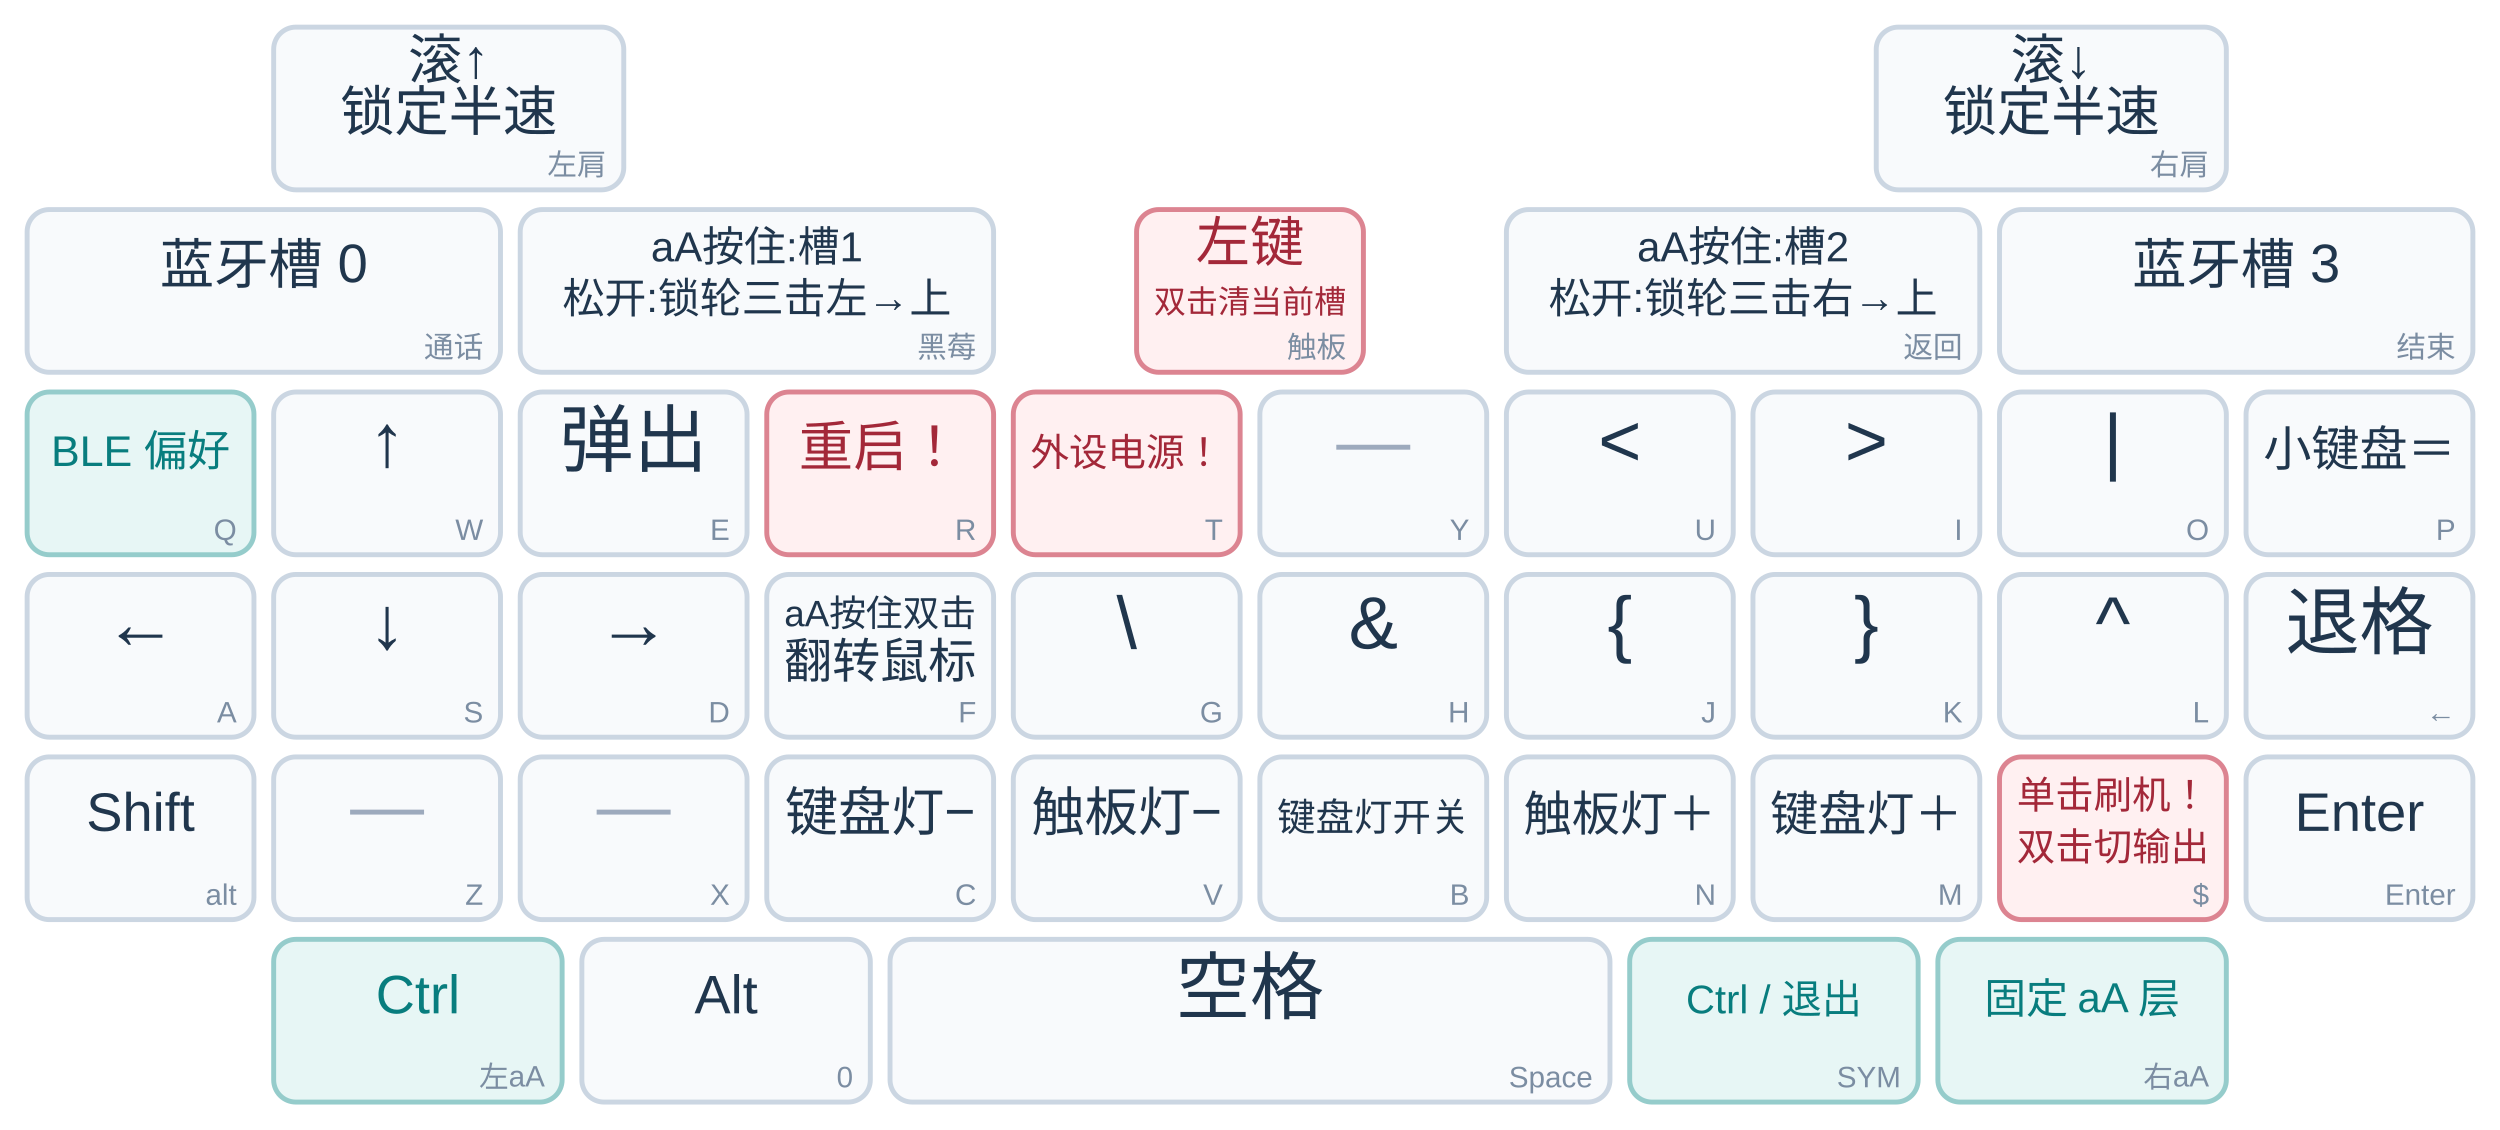
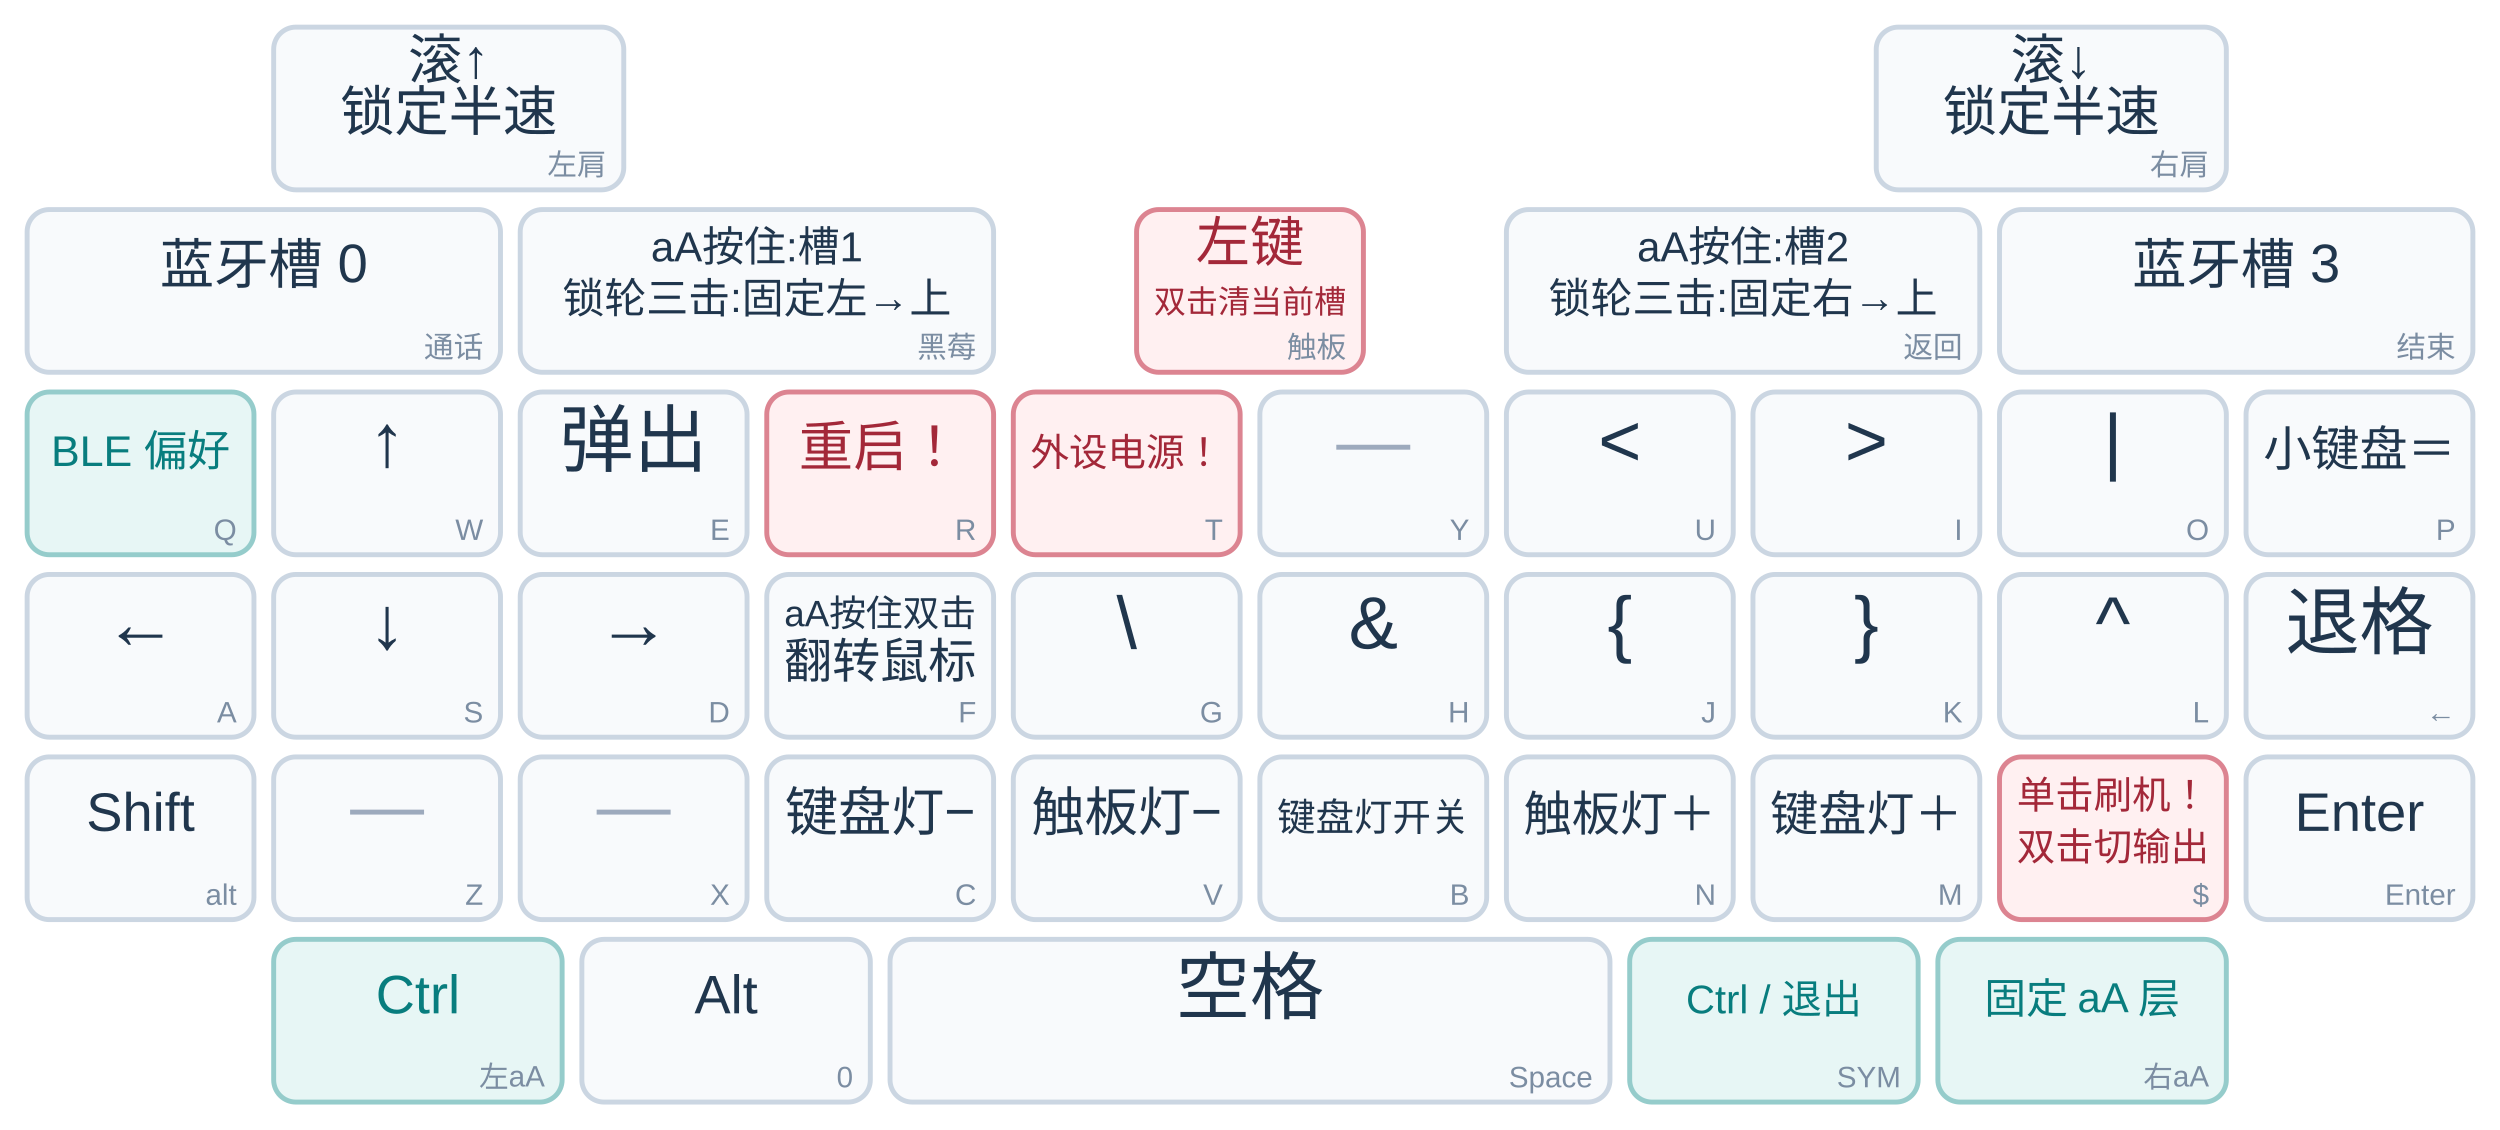
<svg xmlns="http://www.w3.org/2000/svg" viewBox="-7 -7 1014 458" role="img" aria-label="upper complete keymap">
  <g data-key="0" data-binding="&amp;aa_scroll_shoulder SCRL_UP">
    <rect x="104" y="4.0" width="142" height="66.0" rx="9" fill="#f8fafc" stroke="#cbd6e2" stroke-width="2" />
    <text x="175.0" y="25.0" text-anchor="middle" font-size="22" fill="#20364d" font-family="ManualHan,Arial,sans-serif">滚↑</text>
    <text x="175.0" y="46.0" text-anchor="middle" font-size="22" fill="#20364d" font-family="ManualHan,Arial,sans-serif">锁定半速</text>
    <text x="239" y="64.0" text-anchor="end" font-size="12" fill="#7b8da2" font-family="ManualHan,Arial,sans-serif">左肩</text>
  </g>
  <g data-key="1" data-binding="&amp;aa_scroll_shoulder SCRL_DOWN">
    <rect x="754" y="4.0" width="142" height="66.0" rx="9" fill="#f8fafc" stroke="#cbd6e2" stroke-width="2" />
    <text x="825.0" y="25.0" text-anchor="middle" font-size="22" fill="#20364d" font-family="ManualHan,Arial,sans-serif">滚↓</text>
    <text x="825.0" y="46.0" text-anchor="middle" font-size="22" fill="#20364d" font-family="ManualHan,Arial,sans-serif">锁定半速</text>
    <text x="889" y="64.0" text-anchor="end" font-size="12" fill="#7b8da2" font-family="ManualHan,Arial,sans-serif">右肩</text>
  </g>
  <g data-key="2" data-binding="&amp;bt BT_SEL 0">
    <rect x="4" y="78.0" width="192" height="66.0" rx="9" fill="#f8fafc" stroke="#cbd6e2" stroke-width="2" />
    <text x="100.0" y="108.0" text-anchor="middle" font-size="22" fill="#20364d" font-family="ManualHan,Arial,sans-serif">蓝牙槽 0</text>
    <text x="189" y="138.0" text-anchor="end" font-size="12" fill="#7b8da2" font-family="ManualHan,Arial,sans-serif">通话</text>
  </g>
  <g data-key="3" data-binding="&amp;aa_scroll_gesture_key">
    <rect x="204" y="78.0" width="192" height="66.0" rx="9" fill="#f8fafc" stroke="#cbd6e2" stroke-width="2" />
    <text x="300.0" y="99.0" text-anchor="middle" font-size="17" fill="#20364d" font-family="ManualHan,Arial,sans-serif">aA按住:槽1</text>
-     <text x="300.0" y="120.0" text-anchor="middle" font-size="17" fill="#20364d" font-family="ManualHan,Arial,sans-serif">松开:锁轮三击左→上</text>
+     <text x="300.0" y="120.0" text-anchor="middle" font-size="17" fill="#20364d" font-family="ManualHan,Arial,sans-serif">锁轮三击:固定左→上</text>
    <text x="389" y="138.0" text-anchor="end" font-size="12" fill="#7b8da2" font-family="ManualHan,Arial,sans-serif">黑莓</text>
  </g>
  <g data-key="4" data-binding="&amp;td0">
    <rect x="454" y="78.0" width="92" height="66.0" rx="9" fill="#fff0f1" stroke="#dc8491" stroke-width="2" />
    <text x="500.0" y="99.0" text-anchor="middle" font-size="22" fill="#a32839" font-family="ManualHan,Arial,sans-serif">左键</text>
    <text x="500.0" y="120.0" text-anchor="middle" font-size="13.0" fill="#a32839" font-family="ManualHan,Arial,sans-serif">双击清当前槽</text>
    <text x="539" y="138.0" text-anchor="end" font-size="12" fill="#7b8da2" font-family="ManualHan,Arial,sans-serif">触板</text>
  </g>
  <g data-key="5" data-binding="&amp;aa_scroll_gesture_key">
    <rect x="604" y="78.0" width="192" height="66.0" rx="9" fill="#f8fafc" stroke="#cbd6e2" stroke-width="2" />
    <text x="700.0" y="99.0" text-anchor="middle" font-size="17" fill="#20364d" font-family="ManualHan,Arial,sans-serif">aA按住:槽2</text>
-     <text x="700.0" y="120.0" text-anchor="middle" font-size="17" fill="#20364d" font-family="ManualHan,Arial,sans-serif">松开:锁轮三击右→上</text>
+     <text x="700.0" y="120.0" text-anchor="middle" font-size="17" fill="#20364d" font-family="ManualHan,Arial,sans-serif">锁轮三击:固定右→上</text>
    <text x="789" y="138.0" text-anchor="end" font-size="12" fill="#7b8da2" font-family="ManualHan,Arial,sans-serif">返回</text>
  </g>
  <g data-key="6" data-binding="&amp;bt BT_SEL 3">
    <rect x="804" y="78.0" width="192" height="66.0" rx="9" fill="#f8fafc" stroke="#cbd6e2" stroke-width="2" />
    <text x="900.0" y="108.0" text-anchor="middle" font-size="22" fill="#20364d" font-family="ManualHan,Arial,sans-serif">蓝牙槽 3</text>
    <text x="989" y="138.0" text-anchor="end" font-size="12" fill="#7b8da2" font-family="ManualHan,Arial,sans-serif">结束</text>
  </g>
  <g data-key="7" data-binding="&amp;out OUT_BLE">
    <rect x="4" y="152.0" width="92" height="66.0" rx="9" fill="#e7f6f5" stroke="#95cccb" stroke-width="2" />
    <text x="50.0" y="182.0" text-anchor="middle" font-size="17.41" fill="#087d7e" font-family="ManualHan,Arial,sans-serif">BLE 偏好</text>
    <text x="89" y="212.0" text-anchor="end" font-size="12" fill="#7b8da2" font-family="ManualHan,Arial,sans-serif">Q</text>
  </g>
  <g data-key="8" data-binding="&amp;kp UP">
    <rect x="104" y="152.0" width="92" height="66.0" rx="9" fill="#f8fafc" stroke="#cbd6e2" stroke-width="2" />
    <text x="150.0" y="182.0" text-anchor="middle" font-size="30" fill="#20364d" font-family="ManualHan,Arial,sans-serif">↑</text>
    <text x="189" y="212.0" text-anchor="end" font-size="12" fill="#7b8da2" font-family="ManualHan,Arial,sans-serif">W</text>
  </g>
  <g data-key="9" data-binding="&amp;kp C_EJECT">
    <rect x="204" y="152.0" width="92" height="66.0" rx="9" fill="#f8fafc" stroke="#cbd6e2" stroke-width="2" />
    <text x="250.0" y="182.0" text-anchor="middle" font-size="30" fill="#20364d" font-family="ManualHan,Arial,sans-serif">弹出</text>
    <text x="289" y="212.0" text-anchor="end" font-size="12" fill="#7b8da2" font-family="ManualHan,Arial,sans-serif">E</text>
  </g>
  <g data-key="10" data-binding="&amp;sys_reset">
    <rect x="304" y="152.0" width="92" height="66.0" rx="9" fill="#fff0f1" stroke="#dc8491" stroke-width="2" />
    <text x="350.0" y="182.0" text-anchor="middle" font-size="22" fill="#a32839" font-family="ManualHan,Arial,sans-serif">重启！</text>
    <text x="389" y="212.0" text-anchor="end" font-size="12" fill="#7b8da2" font-family="ManualHan,Arial,sans-serif">R</text>
  </g>
  <g data-key="11" data-binding="&amp;ext_power EP_TOG">
    <rect x="404" y="152.0" width="92" height="66.0" rx="9" fill="#fff0f1" stroke="#dc8491" stroke-width="2" />
    <text x="450.0" y="182.0" text-anchor="middle" font-size="15.6" fill="#a32839" font-family="ManualHan,Arial,sans-serif">外设电源！</text>
    <text x="489" y="212.0" text-anchor="end" font-size="12" fill="#7b8da2" font-family="ManualHan,Arial,sans-serif">T</text>
  </g>
  <g data-key="12" data-binding="&amp;none">
    <rect x="504" y="152.0" width="92" height="66.0" rx="9" fill="#f8fafc" stroke="#cbd6e2" stroke-width="2" />
    <text x="550.0" y="182.0" text-anchor="middle" font-size="30" fill="#9daabd" font-family="ManualHan,Arial,sans-serif">—</text>
    <text x="589" y="212.0" text-anchor="end" font-size="12" fill="#7b8da2" font-family="ManualHan,Arial,sans-serif">Y</text>
  </g>
  <g data-key="13" data-binding="&amp;kp LT">
    <rect x="604" y="152.0" width="92" height="66.0" rx="9" fill="#f8fafc" stroke="#cbd6e2" stroke-width="2" />
    <text x="650.0" y="182.0" text-anchor="middle" font-size="30" fill="#20364d" font-family="ManualHan,Arial,sans-serif">&lt;</text>
    <text x="689" y="212.0" text-anchor="end" font-size="12" fill="#7b8da2" font-family="ManualHan,Arial,sans-serif">U</text>
  </g>
  <g data-key="14" data-binding="&amp;kp GT">
    <rect x="704" y="152.0" width="92" height="66.0" rx="9" fill="#f8fafc" stroke="#cbd6e2" stroke-width="2" />
    <text x="750.0" y="182.0" text-anchor="middle" font-size="30" fill="#20364d" font-family="ManualHan,Arial,sans-serif">&gt;</text>
    <text x="789" y="212.0" text-anchor="end" font-size="12" fill="#7b8da2" font-family="ManualHan,Arial,sans-serif">I</text>
  </g>
  <g data-key="15" data-binding="&amp;kp PIPE">
    <rect x="804" y="152.0" width="92" height="66.0" rx="9" fill="#f8fafc" stroke="#cbd6e2" stroke-width="2" />
    <text x="850.0" y="182.0" text-anchor="middle" font-size="30" fill="#20364d" font-family="ManualHan,Arial,sans-serif">|</text>
    <text x="889" y="212.0" text-anchor="end" font-size="12" fill="#7b8da2" font-family="ManualHan,Arial,sans-serif">O</text>
  </g>
  <g data-key="16" data-binding="&amp;kp KP_EQUAL">
    <rect x="904" y="152.0" width="92" height="66.0" rx="9" fill="#f8fafc" stroke="#cbd6e2" stroke-width="2" />
    <text x="950.0" y="182.0" text-anchor="middle" font-size="19.5" fill="#20364d" font-family="ManualHan,Arial,sans-serif">小键盘＝</text>
    <text x="989" y="212.0" text-anchor="end" font-size="12" fill="#7b8da2" font-family="ManualHan,Arial,sans-serif">P</text>
  </g>
  <g data-key="17" data-binding="&amp;kp LEFT">
    <rect x="4" y="226.0" width="92" height="66.0" rx="9" fill="#f8fafc" stroke="#cbd6e2" stroke-width="2" />
    <text x="50.0" y="256.0" text-anchor="middle" font-size="30" fill="#20364d" font-family="ManualHan,Arial,sans-serif">←</text>
    <text x="89" y="286.0" text-anchor="end" font-size="12" fill="#7b8da2" font-family="ManualHan,Arial,sans-serif">A</text>
  </g>
  <g data-key="18" data-binding="&amp;kp DOWN">
    <rect x="104" y="226.0" width="92" height="66.0" rx="9" fill="#f8fafc" stroke="#cbd6e2" stroke-width="2" />
    <text x="150.0" y="256.0" text-anchor="middle" font-size="30" fill="#20364d" font-family="ManualHan,Arial,sans-serif">↓</text>
    <text x="189" y="286.0" text-anchor="end" font-size="12" fill="#7b8da2" font-family="ManualHan,Arial,sans-serif">S</text>
  </g>
  <g data-key="19" data-binding="&amp;kp RIGHT">
    <rect x="204" y="226.0" width="92" height="66.0" rx="9" fill="#f8fafc" stroke="#cbd6e2" stroke-width="2" />
    <text x="250.0" y="256.0" text-anchor="middle" font-size="30" fill="#20364d" font-family="ManualHan,Arial,sans-serif">→</text>
    <text x="289" y="286.0" text-anchor="end" font-size="12" fill="#7b8da2" font-family="ManualHan,Arial,sans-serif">D</text>
  </g>
  <g data-key="20" data-binding="&amp;aa_scroll_gesture_key">
    <rect x="304" y="226.0" width="92" height="66.0" rx="9" fill="#f8fafc" stroke="#cbd6e2" stroke-width="2" />
    <text x="350.0" y="247.0" text-anchor="middle" font-size="14.89" fill="#20364d" font-family="ManualHan,Arial,sans-serif">aA按住双击</text>
    <text x="350.0" y="268.0" text-anchor="middle" font-size="19.5" fill="#20364d" font-family="ManualHan,Arial,sans-serif">翻转鼠标</text>
    <text x="389" y="286.0" text-anchor="end" font-size="12" fill="#7b8da2" font-family="ManualHan,Arial,sans-serif">F</text>
  </g>
  <g data-key="21" data-binding="&amp;kp BSLH">
    <rect x="404" y="226.0" width="92" height="66.0" rx="9" fill="#f8fafc" stroke="#cbd6e2" stroke-width="2" />
    <text x="450.0" y="256.0" text-anchor="middle" font-size="30" fill="#20364d" font-family="ManualHan,Arial,sans-serif">\</text>
    <text x="489" y="286.0" text-anchor="end" font-size="12" fill="#7b8da2" font-family="ManualHan,Arial,sans-serif">G</text>
  </g>
  <g data-key="22" data-binding="&amp;kp AMPS">
    <rect x="504" y="226.0" width="92" height="66.0" rx="9" fill="#f8fafc" stroke="#cbd6e2" stroke-width="2" />
    <text x="550.0" y="256.0" text-anchor="middle" font-size="30" fill="#20364d" font-family="ManualHan,Arial,sans-serif">&amp;</text>
    <text x="589" y="286.0" text-anchor="end" font-size="12" fill="#7b8da2" font-family="ManualHan,Arial,sans-serif">H</text>
  </g>
  <g data-key="23" data-binding="&amp;kp LBRC">
    <rect x="604" y="226.0" width="92" height="66.0" rx="9" fill="#f8fafc" stroke="#cbd6e2" stroke-width="2" />
    <text x="650.0" y="256.0" text-anchor="middle" font-size="30" fill="#20364d" font-family="ManualHan,Arial,sans-serif">{</text>
    <text x="689" y="286.0" text-anchor="end" font-size="12" fill="#7b8da2" font-family="ManualHan,Arial,sans-serif">J</text>
  </g>
  <g data-key="24" data-binding="&amp;kp RBRC">
    <rect x="704" y="226.0" width="92" height="66.0" rx="9" fill="#f8fafc" stroke="#cbd6e2" stroke-width="2" />
    <text x="750.0" y="256.0" text-anchor="middle" font-size="30" fill="#20364d" font-family="ManualHan,Arial,sans-serif">}</text>
    <text x="789" y="286.0" text-anchor="end" font-size="12" fill="#7b8da2" font-family="ManualHan,Arial,sans-serif">K</text>
  </g>
  <g data-key="25" data-binding="&amp;kp CARET">
    <rect x="804" y="226.0" width="92" height="66.0" rx="9" fill="#f8fafc" stroke="#cbd6e2" stroke-width="2" />
    <text x="850.0" y="256.0" text-anchor="middle" font-size="30" fill="#20364d" font-family="ManualHan,Arial,sans-serif">^</text>
    <text x="889" y="286.0" text-anchor="end" font-size="12" fill="#7b8da2" font-family="ManualHan,Arial,sans-serif">L</text>
  </g>
  <g data-key="26" data-binding="&amp;kp BSPC">
    <rect x="904" y="226.0" width="92" height="66.0" rx="9" fill="#f8fafc" stroke="#cbd6e2" stroke-width="2" />
    <text x="950.0" y="256.0" text-anchor="middle" font-size="30" fill="#20364d" font-family="ManualHan,Arial,sans-serif">退格</text>
    <text x="989" y="286.0" text-anchor="end" font-size="12" fill="#7b8da2" font-family="ManualHan,Arial,sans-serif">←</text>
  </g>
  <g data-key="27" data-binding="&amp;kp LSHFT">
    <rect x="4" y="300.0" width="92" height="66.0" rx="9" fill="#f8fafc" stroke="#cbd6e2" stroke-width="2" />
    <text x="50.0" y="330.0" text-anchor="middle" font-size="22" fill="#20364d" font-family="ManualHan,Arial,sans-serif">Shift</text>
    <text x="89" y="360.0" text-anchor="end" font-size="12" fill="#7b8da2" font-family="ManualHan,Arial,sans-serif">alt</text>
  </g>
  <g data-key="28" data-binding="&amp;none">
    <rect x="104" y="300.0" width="92" height="66.0" rx="9" fill="#f8fafc" stroke="#cbd6e2" stroke-width="2" />
    <text x="150.0" y="330.0" text-anchor="middle" font-size="30" fill="#9daabd" font-family="ManualHan,Arial,sans-serif">—</text>
    <text x="189" y="360.0" text-anchor="end" font-size="12" fill="#7b8da2" font-family="ManualHan,Arial,sans-serif">Z</text>
  </g>
  <g data-key="29" data-binding="&amp;none">
    <rect x="204" y="300.0" width="92" height="66.0" rx="9" fill="#f8fafc" stroke="#cbd6e2" stroke-width="2" />
    <text x="250.0" y="330.0" text-anchor="middle" font-size="30" fill="#9daabd" font-family="ManualHan,Arial,sans-serif">—</text>
    <text x="289" y="360.0" text-anchor="end" font-size="12" fill="#7b8da2" font-family="ManualHan,Arial,sans-serif">X</text>
  </g>
  <g data-key="30" data-binding="&amp;rgb_ug RGB_BRD">
    <rect x="304" y="300.0" width="92" height="66.0" rx="9" fill="#f8fafc" stroke="#cbd6e2" stroke-width="2" />
    <text x="350.0" y="330.0" text-anchor="middle" font-size="21.55" fill="#20364d" font-family="ManualHan,Arial,sans-serif">键盘灯−</text>
    <text x="389" y="360.0" text-anchor="end" font-size="12" fill="#7b8da2" font-family="ManualHan,Arial,sans-serif">C</text>
  </g>
  <g data-key="31" data-binding="&amp;bl BL_DEC">
    <rect x="404" y="300.0" width="92" height="66.0" rx="9" fill="#f8fafc" stroke="#cbd6e2" stroke-width="2" />
    <text x="450.0" y="330.0" text-anchor="middle" font-size="21.55" fill="#20364d" font-family="ManualHan,Arial,sans-serif">触板灯−</text>
    <text x="489" y="360.0" text-anchor="end" font-size="12" fill="#7b8da2" font-family="ManualHan,Arial,sans-serif">V</text>
  </g>
  <g data-key="32" data-binding="&amp;rgb_ug RGB_TOG">
    <rect x="504" y="300.0" width="92" height="66.0" rx="9" fill="#f8fafc" stroke="#cbd6e2" stroke-width="2" />
    <text x="550.0" y="330.0" text-anchor="middle" font-size="15.6" fill="#20364d" font-family="ManualHan,Arial,sans-serif">键盘灯开关</text>
    <text x="589" y="360.0" text-anchor="end" font-size="12" fill="#7b8da2" font-family="ManualHan,Arial,sans-serif">B</text>
  </g>
  <g data-key="33" data-binding="&amp;bl BL_INC">
    <rect x="604" y="300.0" width="92" height="66.0" rx="9" fill="#f8fafc" stroke="#cbd6e2" stroke-width="2" />
    <text x="650.0" y="330.0" text-anchor="middle" font-size="19.5" fill="#20364d" font-family="ManualHan,Arial,sans-serif">触板灯＋</text>
    <text x="689" y="360.0" text-anchor="end" font-size="12" fill="#7b8da2" font-family="ManualHan,Arial,sans-serif">N</text>
  </g>
  <g data-key="34" data-binding="&amp;rgb_ug RGB_BRI">
    <rect x="704" y="300.0" width="92" height="66.0" rx="9" fill="#f8fafc" stroke="#cbd6e2" stroke-width="2" />
    <text x="750.0" y="330.0" text-anchor="middle" font-size="19.5" fill="#20364d" font-family="ManualHan,Arial,sans-serif">键盘灯＋</text>
    <text x="789" y="360.0" text-anchor="end" font-size="12" fill="#7b8da2" font-family="ManualHan,Arial,sans-serif">M</text>
  </g>
  <g data-key="35" data-binding="&amp;td_boot_out">
    <rect x="804" y="300.0" width="92" height="66.0" rx="9" fill="#fff0f1" stroke="#dc8491" stroke-width="2" />
    <text x="850.0" y="321.0" text-anchor="middle" font-size="15.6" fill="#a32839" font-family="ManualHan,Arial,sans-serif">单击刷机！</text>
    <text x="850.0" y="342.0" text-anchor="middle" font-size="15.6" fill="#a32839" font-family="ManualHan,Arial,sans-serif">双击切输出</text>
    <text x="889" y="360.0" text-anchor="end" font-size="12" fill="#7b8da2" font-family="ManualHan,Arial,sans-serif">$</text>
  </g>
  <g data-key="36" data-binding="&amp;kp ENTER">
    <rect x="904" y="300.0" width="92" height="66.0" rx="9" fill="#f8fafc" stroke="#cbd6e2" stroke-width="2" />
    <text x="950.0" y="330.0" text-anchor="middle" font-size="22" fill="#20364d" font-family="ManualHan,Arial,sans-serif">Enter</text>
    <text x="989" y="360.0" text-anchor="end" font-size="12" fill="#7b8da2" font-family="ManualHan,Arial,sans-serif">Enter</text>
  </g>
  <g data-key="37" data-binding="&amp;kp LCTRL">
    <rect x="104" y="374.0" width="117" height="66.0" rx="9" fill="#e7f6f5" stroke="#95cccb" stroke-width="2" />
    <text x="162.5" y="404.0" text-anchor="middle" font-size="22" fill="#087d7e" font-family="ManualHan,Arial,sans-serif">Ctrl</text>
    <text x="214" y="434.0" text-anchor="end" font-size="12" fill="#7b8da2" font-family="ManualHan,Arial,sans-serif">左aA</text>
  </g>
  <g data-key="38" data-binding="&amp;kp LALT">
    <rect x="229" y="374.0" width="117" height="66.0" rx="9" fill="#f8fafc" stroke="#cbd6e2" stroke-width="2" />
    <text x="287.5" y="404.0" text-anchor="middle" font-size="22" fill="#20364d" font-family="ManualHan,Arial,sans-serif">Alt</text>
    <text x="339" y="434.0" text-anchor="end" font-size="12" fill="#7b8da2" font-family="ManualHan,Arial,sans-serif">0</text>
  </g>
  <g data-key="39" data-binding="&amp;kp SPACE">
    <rect x="354" y="374.0" width="292" height="66.0" rx="9" fill="#f8fafc" stroke="#cbd6e2" stroke-width="2" />
    <text x="500.0" y="404.0" text-anchor="middle" font-size="30" fill="#20364d" font-family="ManualHan,Arial,sans-serif">空格</text>
    <text x="639" y="434.0" text-anchor="end" font-size="12" fill="#7b8da2" font-family="ManualHan,Arial,sans-serif">Space</text>
  </g>
  <g data-key="40" data-binding="&amp;aa_sym_ctrl">
    <rect x="654" y="374.0" width="117" height="66.0" rx="9" fill="#e7f6f5" stroke="#95cccb" stroke-width="2" />
    <text x="712.5" y="404.0" text-anchor="middle" font-size="16.25" fill="#087d7e" font-family="ManualHan,Arial,sans-serif">Ctrl / 退出</text>
    <text x="764" y="434.0" text-anchor="end" font-size="12" fill="#7b8da2" font-family="ManualHan,Arial,sans-serif">SYM</text>
  </g>
  <g data-key="41" data-binding="&amp;aa_layer 2">
    <rect x="779" y="374.0" width="117" height="66.0" rx="9" fill="#e7f6f5" stroke="#95cccb" stroke-width="2" />
    <text x="837.5" y="404.0" text-anchor="middle" font-size="17" fill="#087d7e" font-family="ManualHan,Arial,sans-serif">固定 aA 层</text>
    <text x="889" y="434.0" text-anchor="end" font-size="12" fill="#7b8da2" font-family="ManualHan,Arial,sans-serif">右aA</text>
  </g>
</svg>
